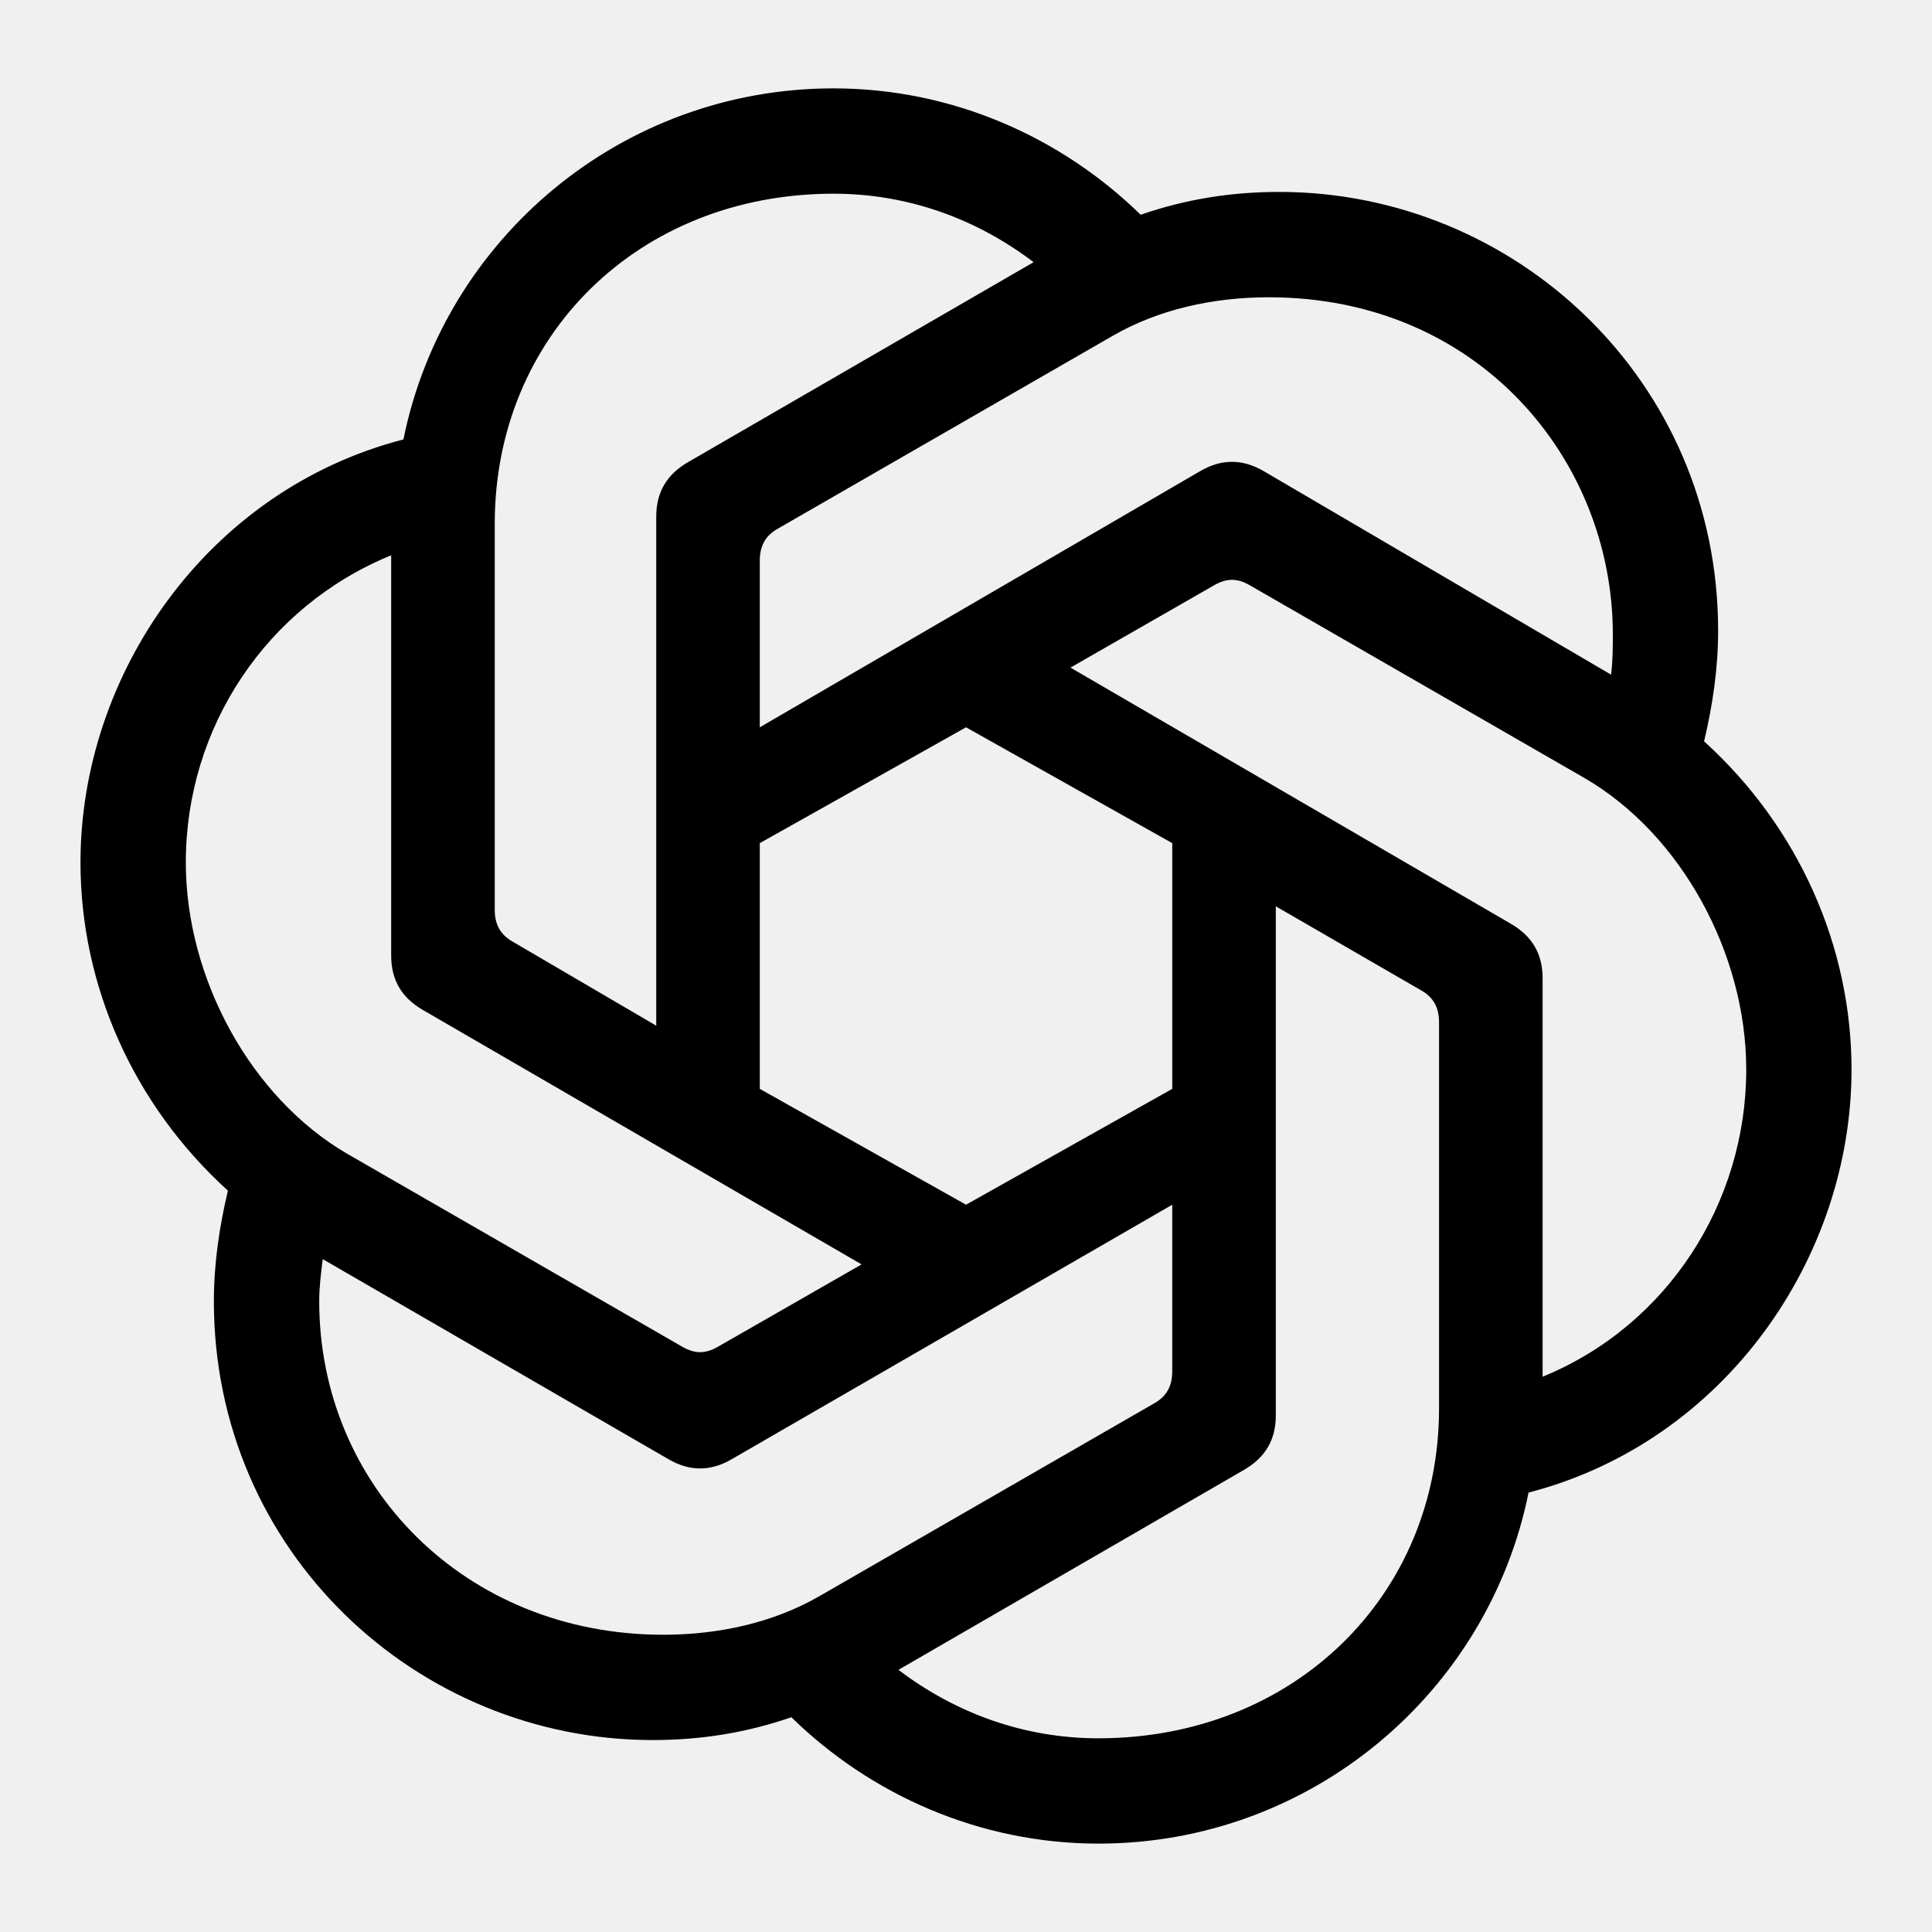
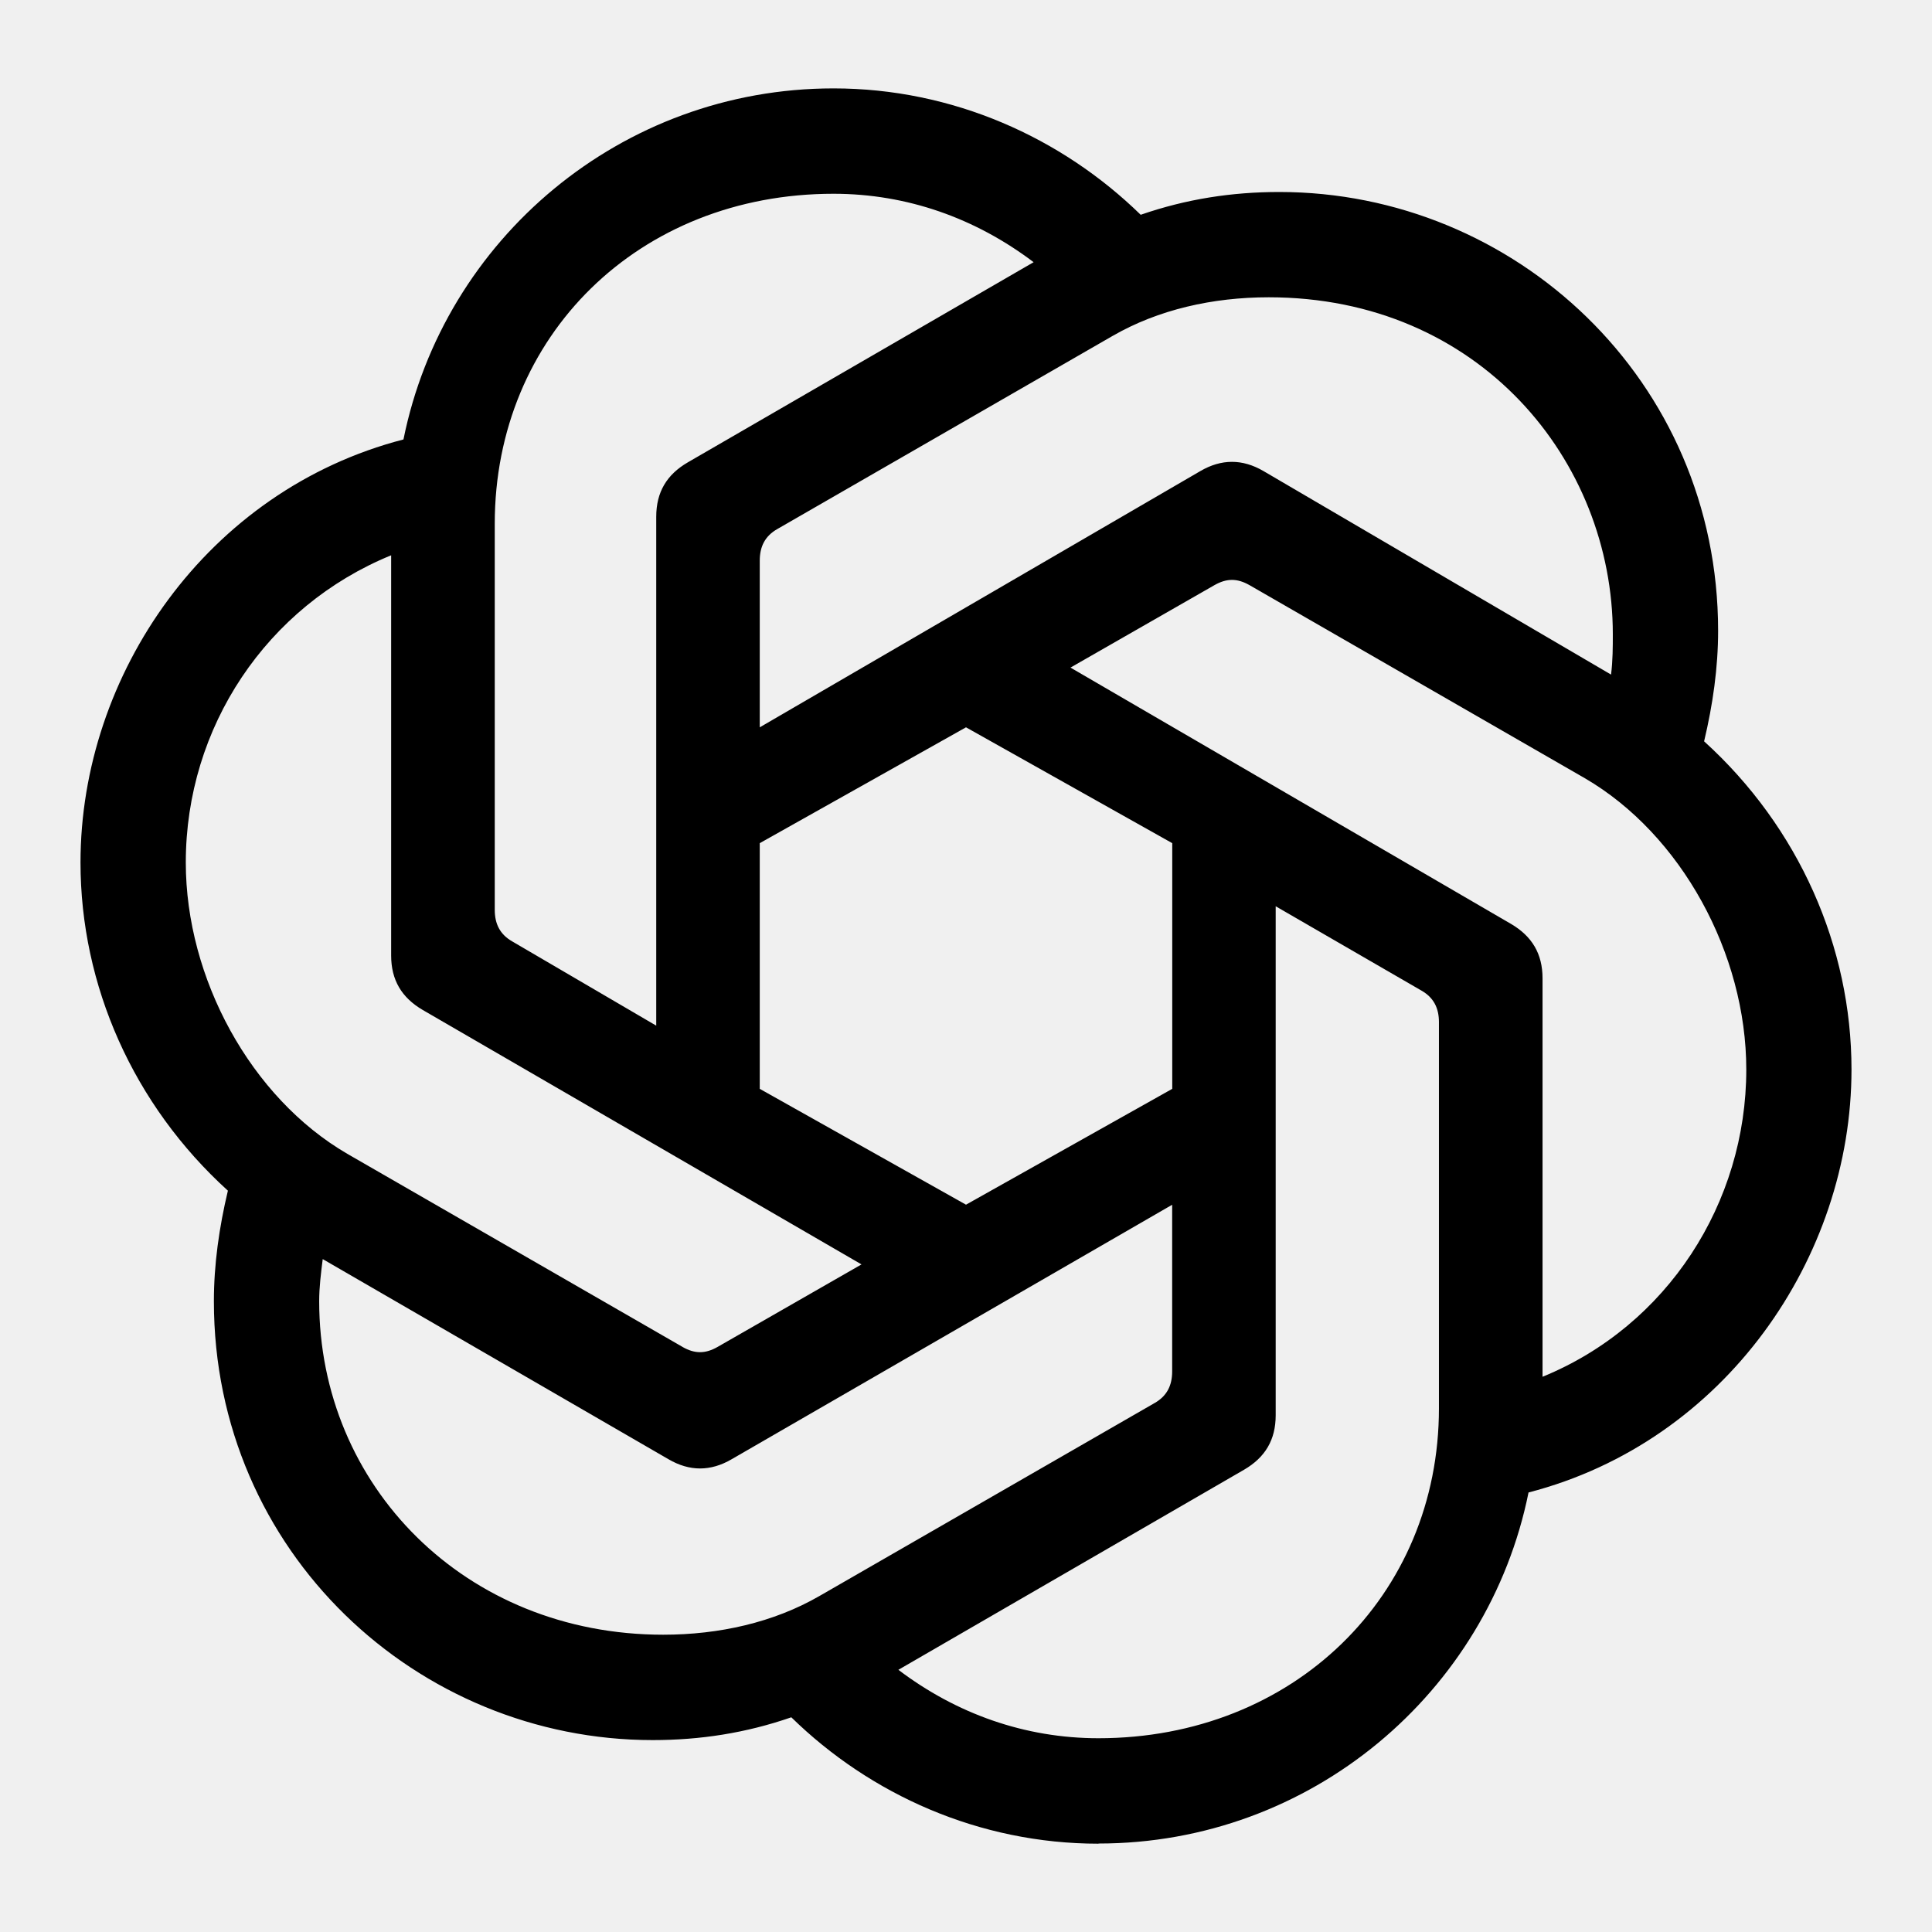
<svg xmlns="http://www.w3.org/2000/svg" width="24" height="24" fill="none" version="1.1" viewBox="0 0 24 24" id="svg623">
-   <path transform="matrix(.045442 0 0 .045442 -4.3874 -4.3529)" d="m304.25 294.61v-45.583c0-3.839 1.441-6.719 4.798-8.636l91.648-52.78c12.475-7.197 27.35-10.554 42.702-10.554 57.577 0 94.046 44.624 94.046 92.124 0 3.358 0 7.197-0.481 11.036l-95.005-55.66c-5.757-3.357-11.517-3.357-17.274 0zm214 177.53v-108.92c0-6.719-2.881-11.517-8.637-14.875l-120.43-70.053 39.345-22.553c3.358-1.917 6.238-1.917 9.596 0l91.647 52.78c26.392 15.356 44.143 47.982 44.143 79.648 0 36.465-21.59 70.054-55.66 83.97zm-242.31-95.963-39.345-23.03c-3.357-1.917-4.798-4.798-4.798-8.637v-105.56c0-51.339 39.345-90.207 92.606-90.207 20.155 0 38.864 6.719 54.702 18.714l-94.524 54.701c-5.756 3.357-8.636 8.155-8.636 14.875v139.15zm84.689 48.94-56.38-31.667v-67.172l56.38-31.667 56.376 31.667v67.172zm36.226 145.87c-20.154 0-38.863-6.719-54.701-18.713l94.523-54.702c5.757-3.357 8.637-8.155 8.637-14.875v-139.15l39.827 23.03c3.357 1.917 4.798 4.797 4.798 8.637v105.56c0 51.339-39.827 90.207-93.084 90.207zm-113.72-107-91.648-52.779c-26.392-15.357-44.143-47.982-44.143-79.649 0-36.946 22.072-70.053 56.137-83.969v109.4c0 6.719 2.881 11.517 8.637 14.875l119.96 69.571-39.345 22.553c-3.357 1.917-6.238 1.917-9.595 0zm-5.275 78.69c-54.22 0-94.046-40.785-94.046-91.166 0-3.839 0.481-7.678 0.958-11.517l94.524 54.701c5.756 3.358 11.517 3.358 17.273 0l120.43-69.571v45.583c0 3.839-1.44 6.719-4.798 8.636l-91.647 52.78c-12.476 7.197-27.351 10.554-42.703 10.554zm118.99 57.096c58.059 0 106.52-41.263 117.56-95.964 53.739-13.916 88.286-64.297 88.286-115.64 0-33.589-14.393-66.214-40.304-89.726 2.399-10.077 3.839-20.154 3.839-30.226 0-68.613-55.66-119.96-119.96-119.96-12.952 0-25.428 1.917-37.904 6.238-21.595-21.113-51.344-34.547-83.97-34.547-58.058 0-106.52 41.262-117.56 95.963-53.739 13.916-88.286 64.297-88.286 115.64 0 33.589 14.393 66.214 40.304 89.726-2.399 10.077-3.839 20.154-3.839 30.227 0 68.613 55.66 119.96 119.96 119.96 12.953 0 25.429-1.917 37.905-6.238 21.59 21.113 51.339 34.548 83.969 34.548z" clip-path="url(#clipPath989)" fill="#000" stroke-width="484.28" id="path616" />
-   <defs id="defs621">
-     <clipPath id="clipPath989">
-       <rect x=".607" y=".1" width="720" height="720" fill="#fff" id="rect618" />
-     </clipPath>
-   </defs>
+   <defs id="defs351" />
+   <path d="M 9.438,9.035 V 6.964 c 0,-0.174 0.065,-0.305 0.218,-0.392 L 13.821,4.173 c 0.567,-0.327 1.243,-0.48 1.94,-0.48 2.616,0 4.274,2.028 4.274,4.186 0,0.153 0,0.327 -0.022,0.501 L 15.696,5.852 c -0.262,-0.153 -0.523,-0.153 -0.785,0 z m 9.724,8.067 v -4.949 c 0,-0.305 -0.131,-0.523 -0.392,-0.676 L 13.298,8.293 15.086,7.269 c 0.153,-0.087 0.283,-0.087 0.436,0 l 4.165,2.398 c 1.199,0.698 2.006,2.18 2.006,3.619 0,1.657 -0.981,3.183 -2.529,3.816 z M 8.152,12.741 6.364,11.695 C 6.211,11.608 6.146,11.477 6.146,11.302 V 6.506 c 0,-2.333 1.788,-4.099 4.208,-4.099 0.916,0 1.766,0.305 2.486,0.85 L 8.545,5.743 C 8.283,5.895 8.152,6.113 8.152,6.419 v 6.323 z m 3.848,2.224 -2.562,-1.439 v -3.052 l 2.562,-1.439 2.562,1.439 v 3.052 z m 1.646,6.628 c -0.916,0 -1.766,-0.305 -2.486,-0.85 l 4.295,-2.486 c 0.262,-0.153 0.392,-0.371 0.392,-0.676 v -6.323 l 1.81,1.047 c 0.153,0.087 0.218,0.218 0.218,0.392 v 4.797 c 0,2.333 -1.81,4.099 -4.23,4.099 z M 8.479,16.732 4.314,14.333 c -1.199,-0.698 -2.006,-2.18 -2.006,-3.619 0,-1.679 1.003,-3.183 2.551,-3.816 V 11.87 c 0,0.305 0.131,0.523 0.392,0.676 l 5.451,3.161 -1.788,1.025 c -0.153,0.087 -0.283,0.087 -0.436,0 z M 8.239,20.307 c -2.464,0 -4.274,-1.853 -4.274,-4.143 0,-0.174 0.022,-0.349 0.044,-0.523 l 4.295,2.486 c 0.262,0.153 0.523,0.153 0.785,0 l 5.472,-3.161 v 2.071 c 0,0.174 -0.065,0.305 -0.218,0.392 l -4.165,2.398 c -0.567,0.327 -1.243,0.48 -1.94,0.48 z m 5.407,2.594 c 2.638,0 4.84,-1.875 5.342,-4.361 C 21.43,17.909 23,15.619 23,13.286 c 0,-1.526 -0.654,-3.009 -1.831,-4.077 0.109,-0.458 0.174,-0.916 0.174,-1.373 0,-3.118 -2.529,-5.451 -5.451,-5.451 -0.589,0 -1.155,0.087 -1.722,0.283 C 13.188,1.709 11.836,1.098 10.354,1.098 7.716,1.098 5.513,2.973 5.012,5.459 2.57,6.091 1,8.38 1,10.714 c 0,1.526 0.654,3.009 1.831,4.077 -0.109,0.458 -0.174,0.916 -0.174,1.374 0,3.118 2.529,5.451 5.451,5.451 0.589,0 1.156,-0.087 1.722,-0.283 0.981,0.959 2.333,1.57 3.816,1.57 z" fill="#000000" stroke-width="484.28" id="path616" />
</svg>
